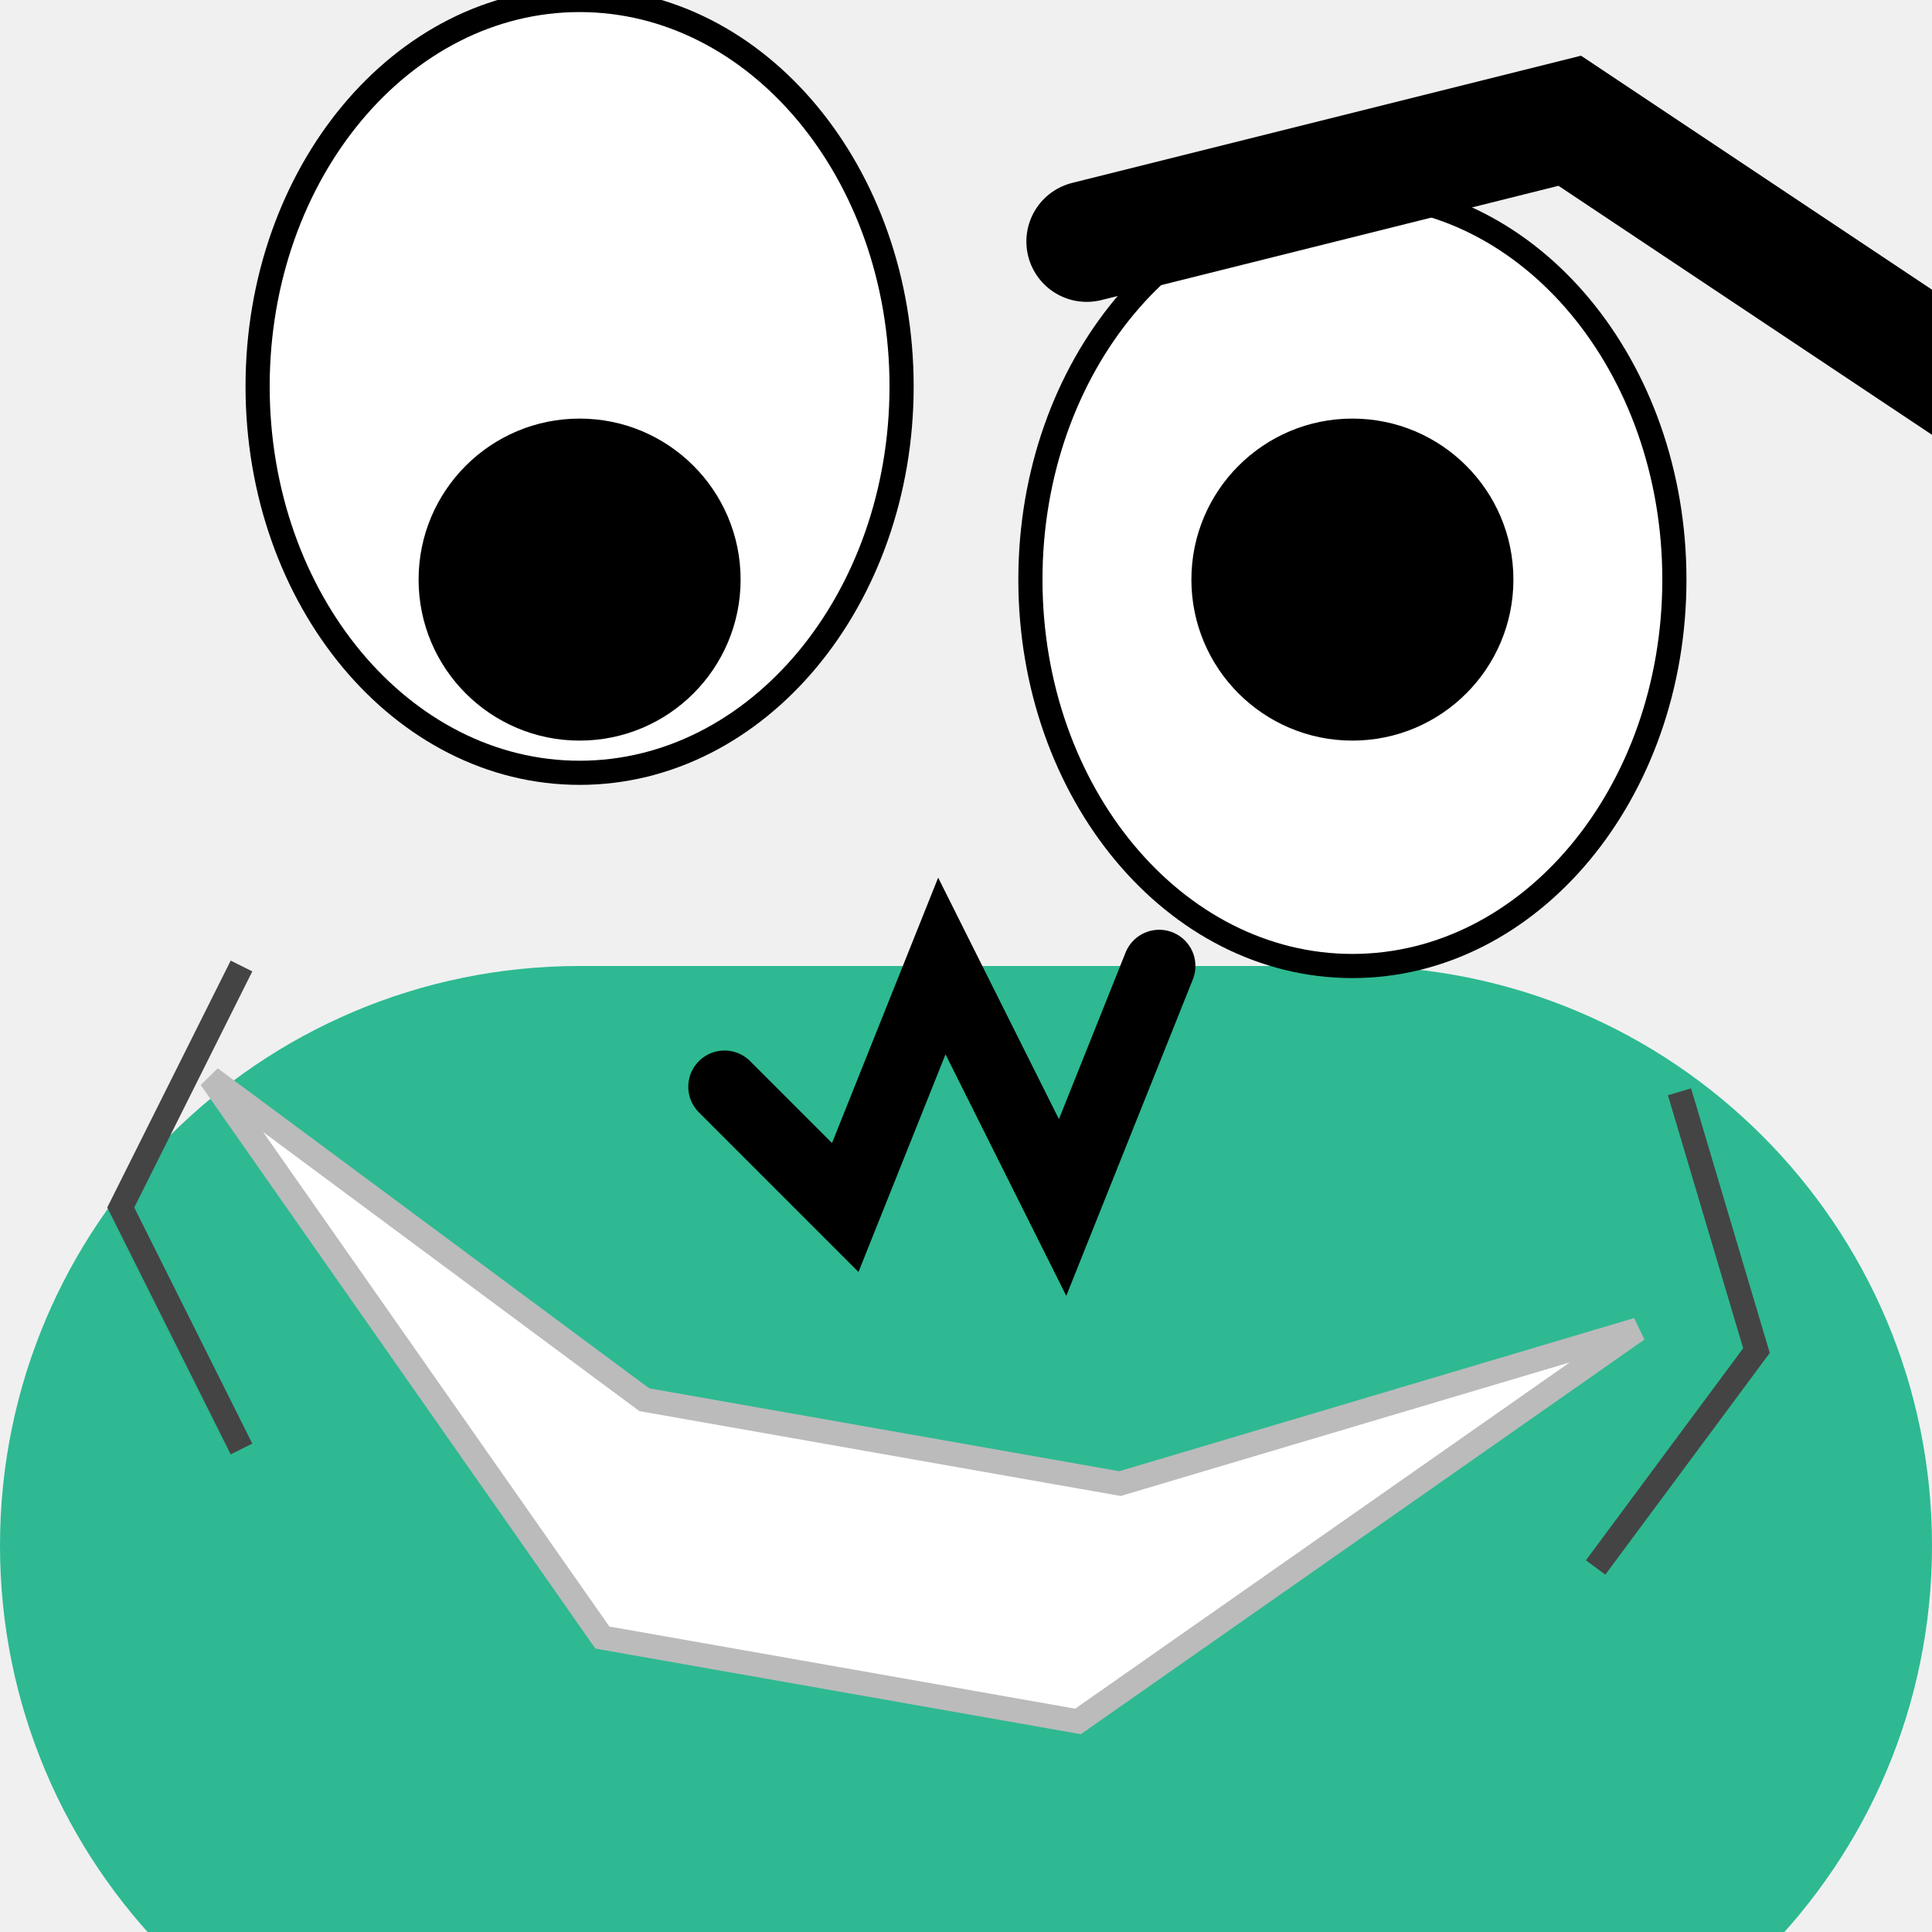
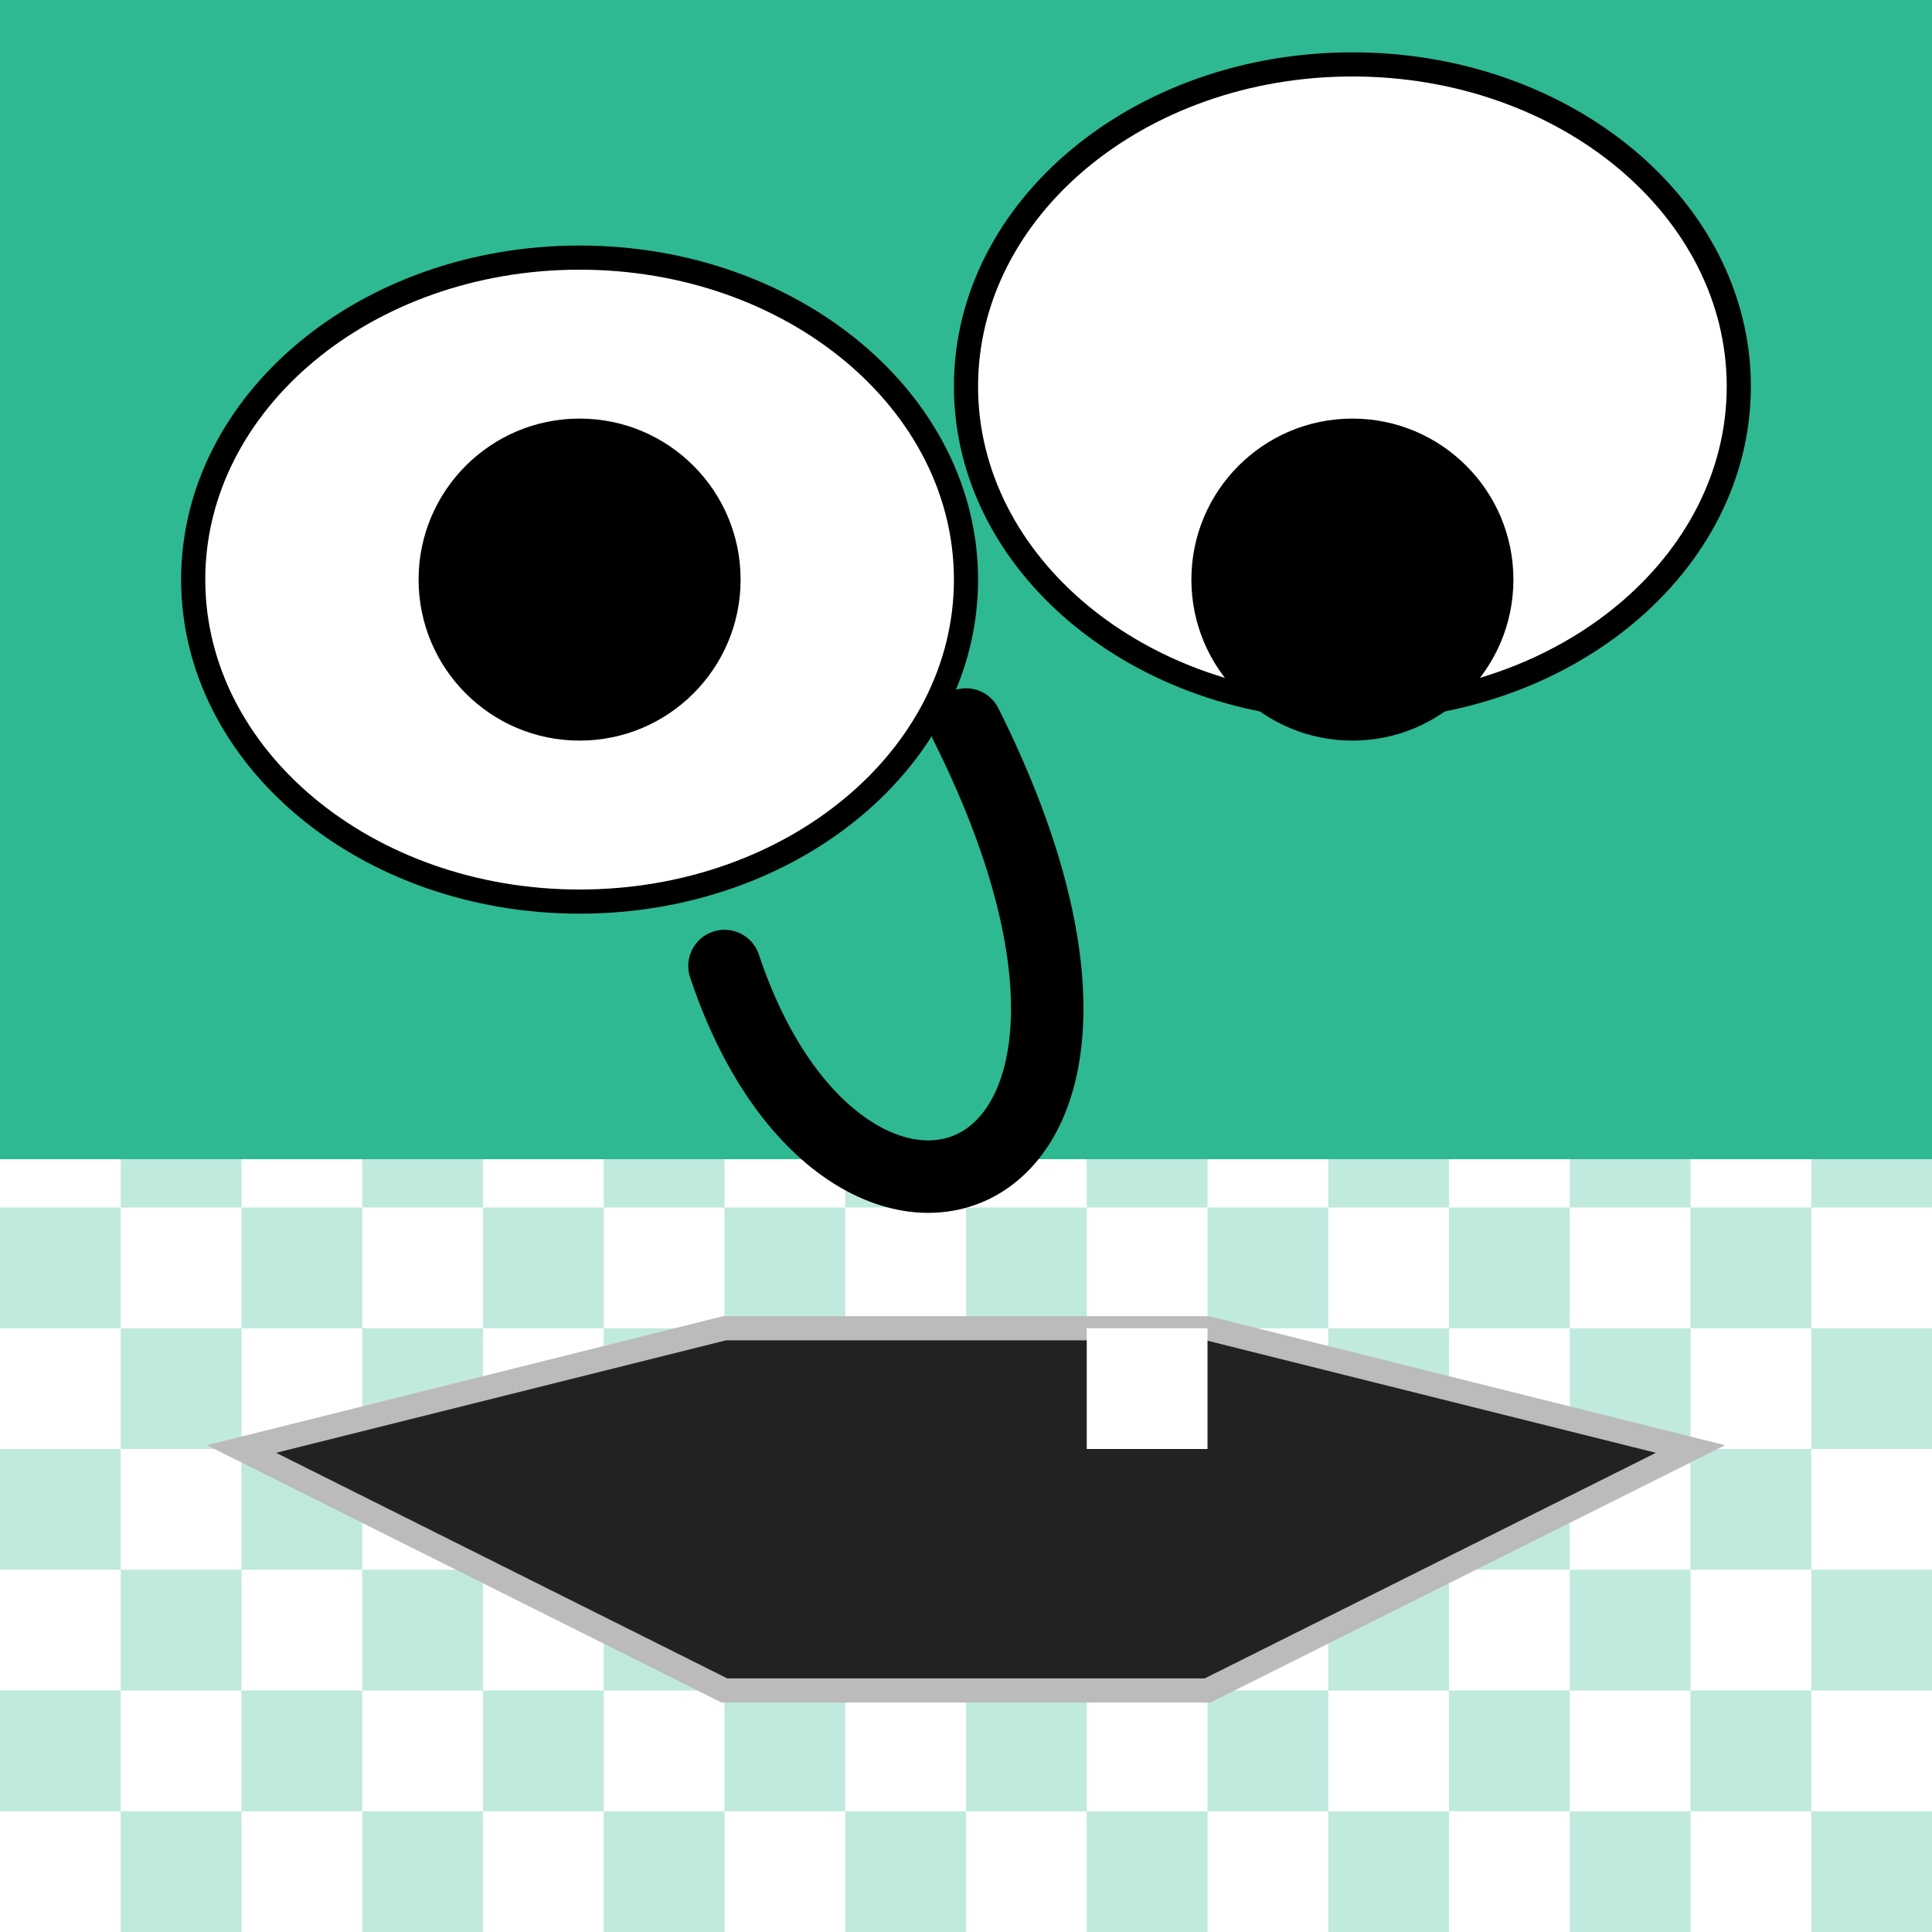
- <svg xmlns="http://www.w3.org/2000/svg" version="1.1" width="300" height="300" fill="#ffffff">
-   <g transform="matrix(3.75,0,0,3.75,0,0)">
-     <rect width="80" height="48" rx="24" ry="24" x="0" y="40" fill="#2eb992" transform="matrix(1,0,0,1,0,0)" />
-     <ellipse rx="13.333" ry="16" cx="24" cy="16" fill="#ffffff" stroke="#000000" transform="matrix(1,0,0,1,0,0)" />
+ <svg xmlns="http://www.w3.org/2000/svg" version="1.1" width="80" height="80">
+   <g transform="matrix(1,0,0,1,0,0)">
+     <polygon points="0,0 80,0 80,80, 0,80" fill="#ffffff" transform="matrix(1,0,0,1,0,0)" />
+     <polygon points="0,0 80,0 80,80, 0,80" fill="url(&quot;#SvgjsPattern1000&quot;)" transform="matrix(1,0,0,1,0,0)" />
+     <rect width="80" height="48" fill="#2eb992" transform="matrix(1,0,0,1,0,0)" />
+     <ellipse rx="16" ry="13.333" cx="24" cy="24" fill="#ffffff" stroke="#000000" transform="matrix(1,0,0,1,0,0)" />
    <circle r="6.667" cx="24" cy="24" fill="#000000" transform="matrix(1,0,0,1,0,0)" />
-     <ellipse rx="13.333" ry="16" cx="56" cy="24" fill="#ffffff" stroke="#000000" transform="matrix(1,0,0,1,0,0)" />
+     <ellipse rx="16" ry="13.333" cx="56" cy="16" fill="#ffffff" stroke="#000000" transform="matrix(1,0,0,1,0,0)" />
    <circle r="6.667" cx="56" cy="24" fill="#000000" transform="matrix(1,0,0,1,0,0)" />
-     <polygon points="30,62 35,62 35,65 30,65" fill="#ffffff" transform="matrix(1,0,0,1,0,0)" />
-     <path d="M10 40L5 50L10 60 " stroke-width="1" stroke="#444444" fill="none" transform="matrix(1,0,0,1,0,0)" />
-     <g transform="matrix(0.9848078,0.1736482,-0.1736482,0.9848078,7.553617,-6.338237)">
-       <polygon points="10,50 30,60 50,60 70,50 50,70 30,70" stroke-linecap="round" stroke-width="1" stroke="#bbbbbb" />
-       <polygon points="45,62 50,62 50,65 45,65" fill="#ffffff" />
-       <path d="M70 40L75 50L70 60 " stroke-width="1" stroke="#444444" fill="none" />
+     <polygon points="30,55 35,55 35,60 30,60" fill="#ffffff" transform="matrix(1,0,0,1,0,0)" />
+     <polygon points="37,70 37,65 43,65 43,70" fill="#ffffff" transform="matrix(1,0,0,1,0,0)" />
+     <g transform="matrix(1,0,0,1,0,0)">
+       <polygon points="10,60 30,55 50,55 70,60 50,70 30,70" stroke-linecap="round" stroke-width="1" stroke="#bbbbbb" fill="#222222" />
+       <polygon points="45,55 50,55 50,60 45,60" fill="#ffffff" />
+       <svg />
    </g>
-     <path d="m30,45 5,5 4,-10 5,10, 4,-10" stroke-linecap="round" stroke-width="3" stroke="#000000" fill="none" transform="matrix(1,0,0,1,0,0)" />
-     <path d="m45,10 20,-5 30,20" stroke-linecap="round" stroke-width="5" stroke="#000000" fill="none" transform="matrix(1,0,0,1,0,0)" />
+     <path d="m30,40 C35,55 50,50 40,30" stroke-linecap="round" stroke-width="3" stroke="#000000" fill="none" transform="matrix(1,0,0,1,0,0)" />
  </g>
+   <defs>
+     <pattern x="0" y="0" width="10" height="10" patternUnits="userSpaceOnUse" patternTransform="matrix(6.123233995736766e-17,1,-1,6.123233995736766e-17,0,0)" id="SvgjsPattern1000">
+       <rect width="10" height="10" fill="#c1eadf" />
+       <rect width="5" height="5" fill="#ffffff" />
+       <rect width="5" height="5" fill="#ffffff" x="5" y="5" />
+     </pattern>
+     <linearGradient>
+       <stop stop-opacity="0" stop-color="#c1eadf" offset="0" />
+       <stop stop-opacity="0" stop-color="#c1eadf" offset="0.5" />
+       <stop stop-opacity="1" stop-color="#ffffff" offset="1" />
+     </linearGradient>
+   </defs>
</svg>
